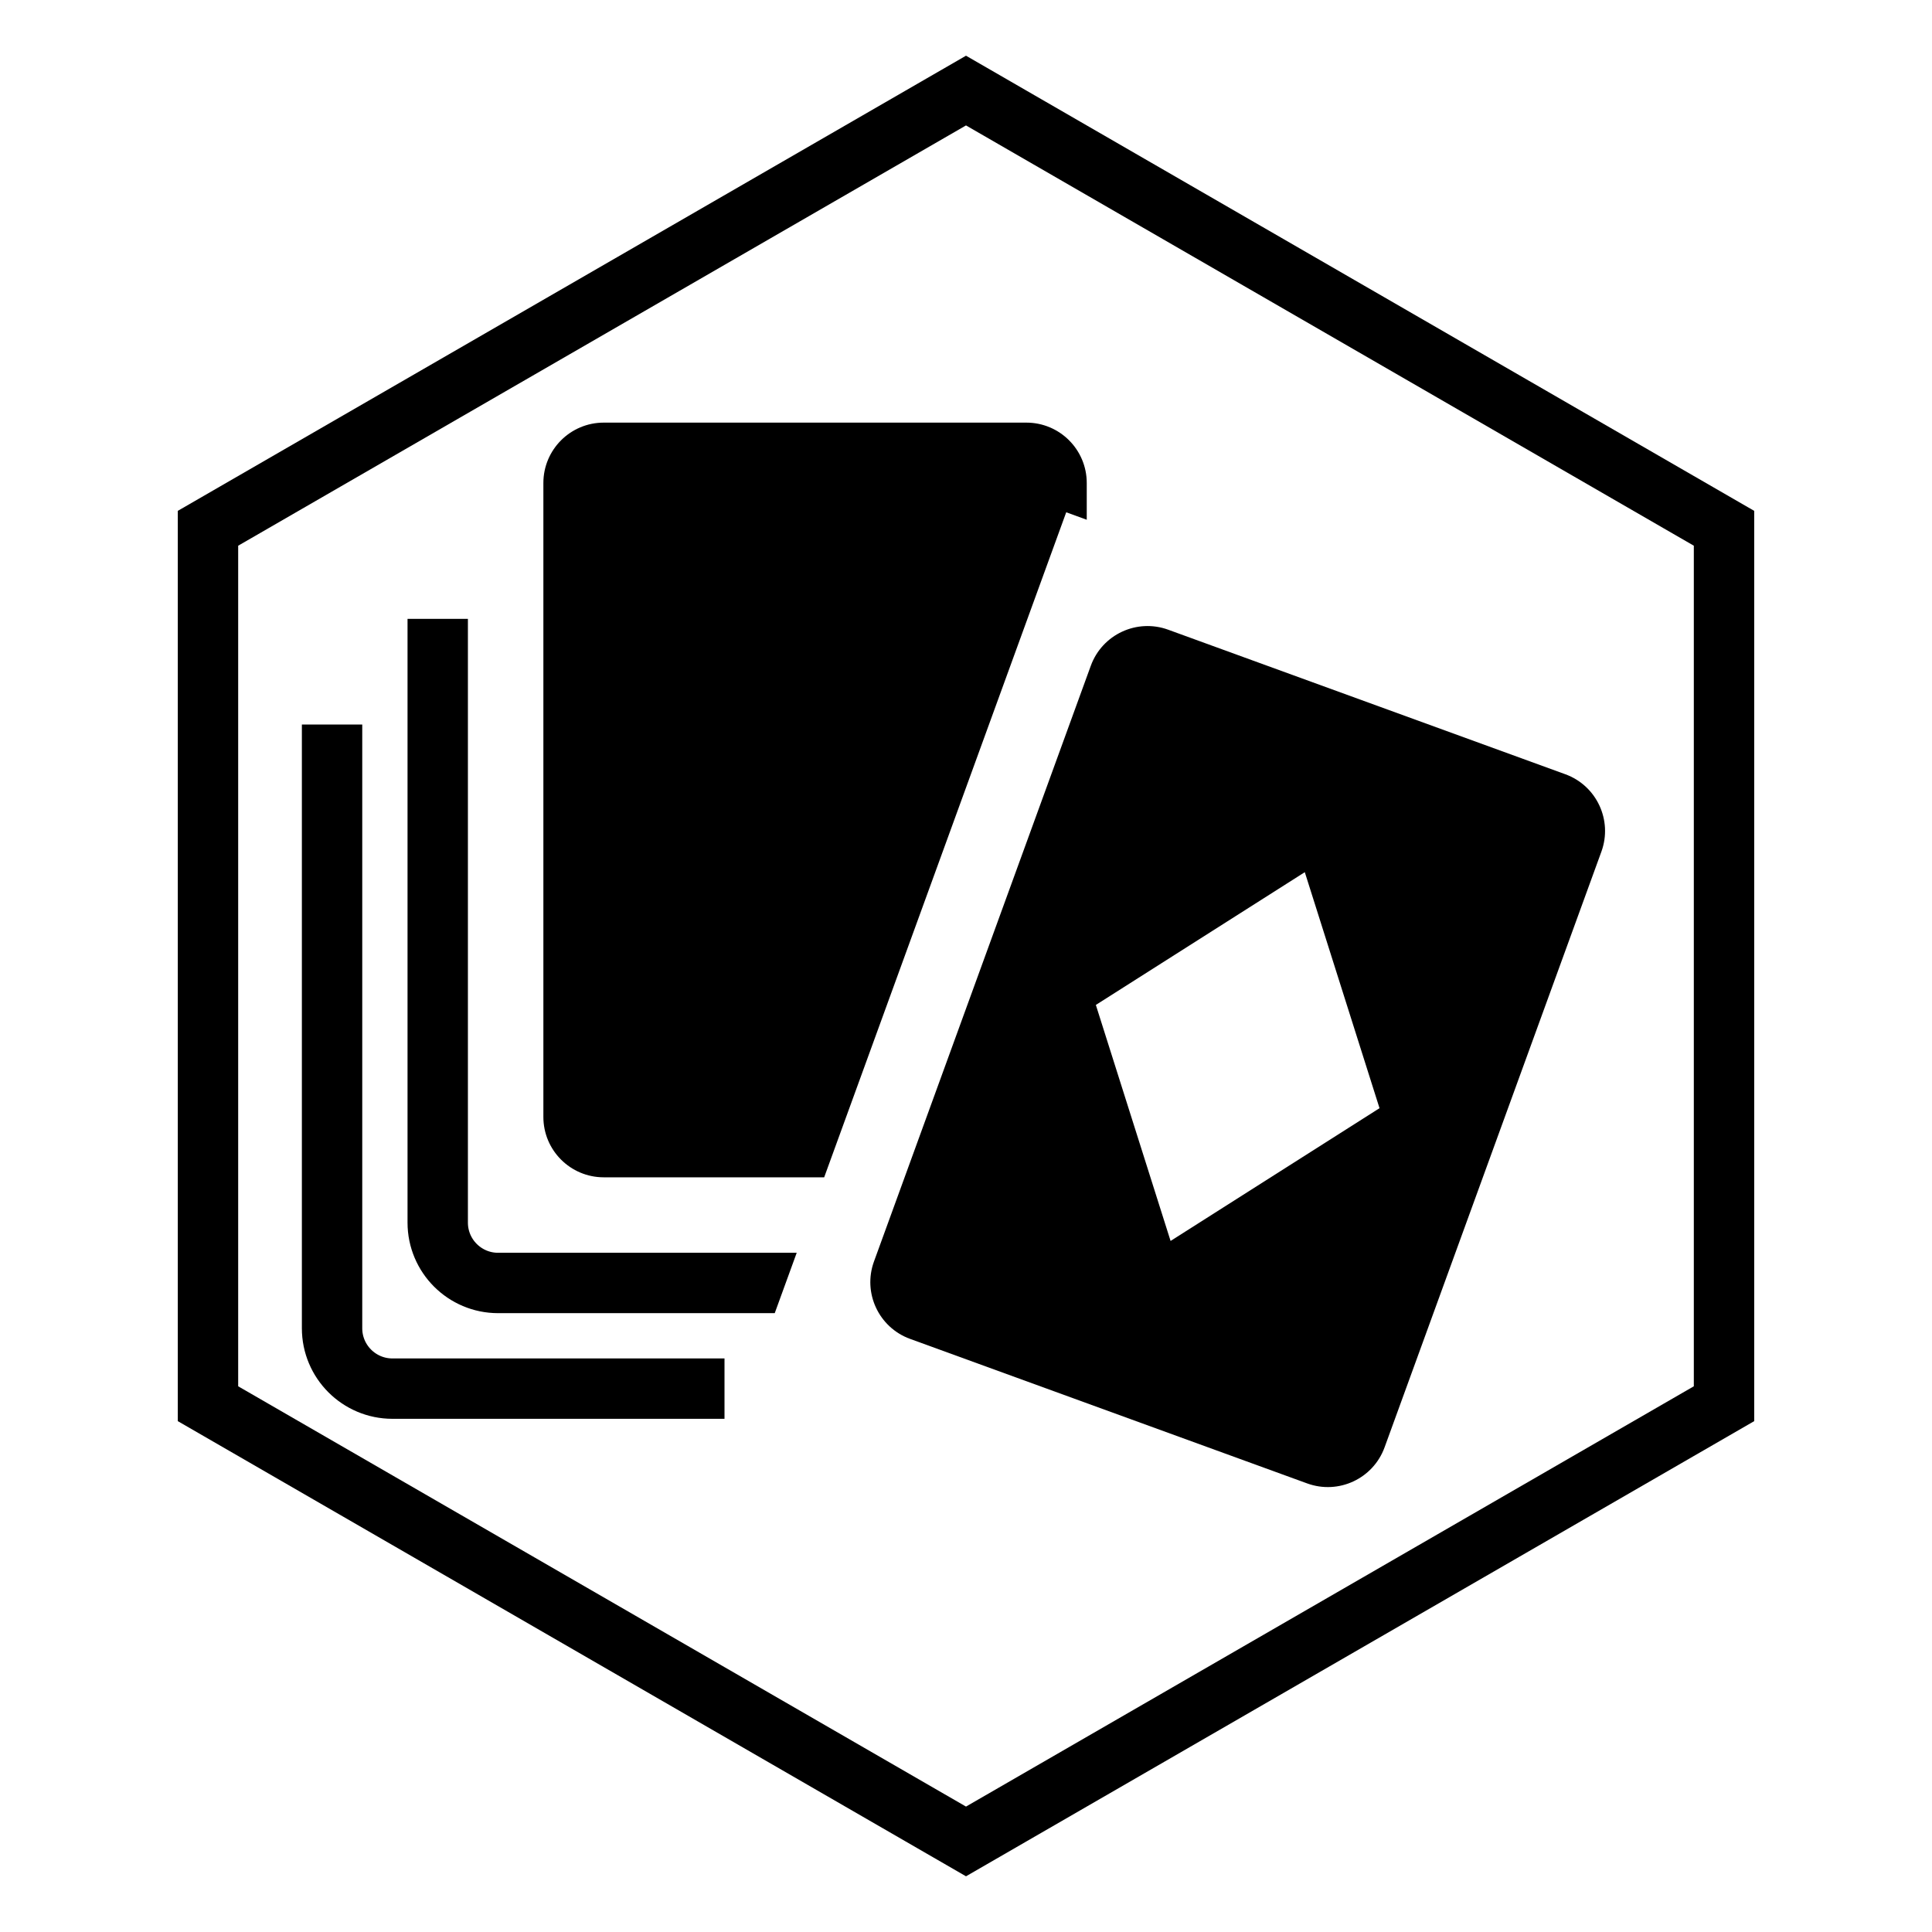
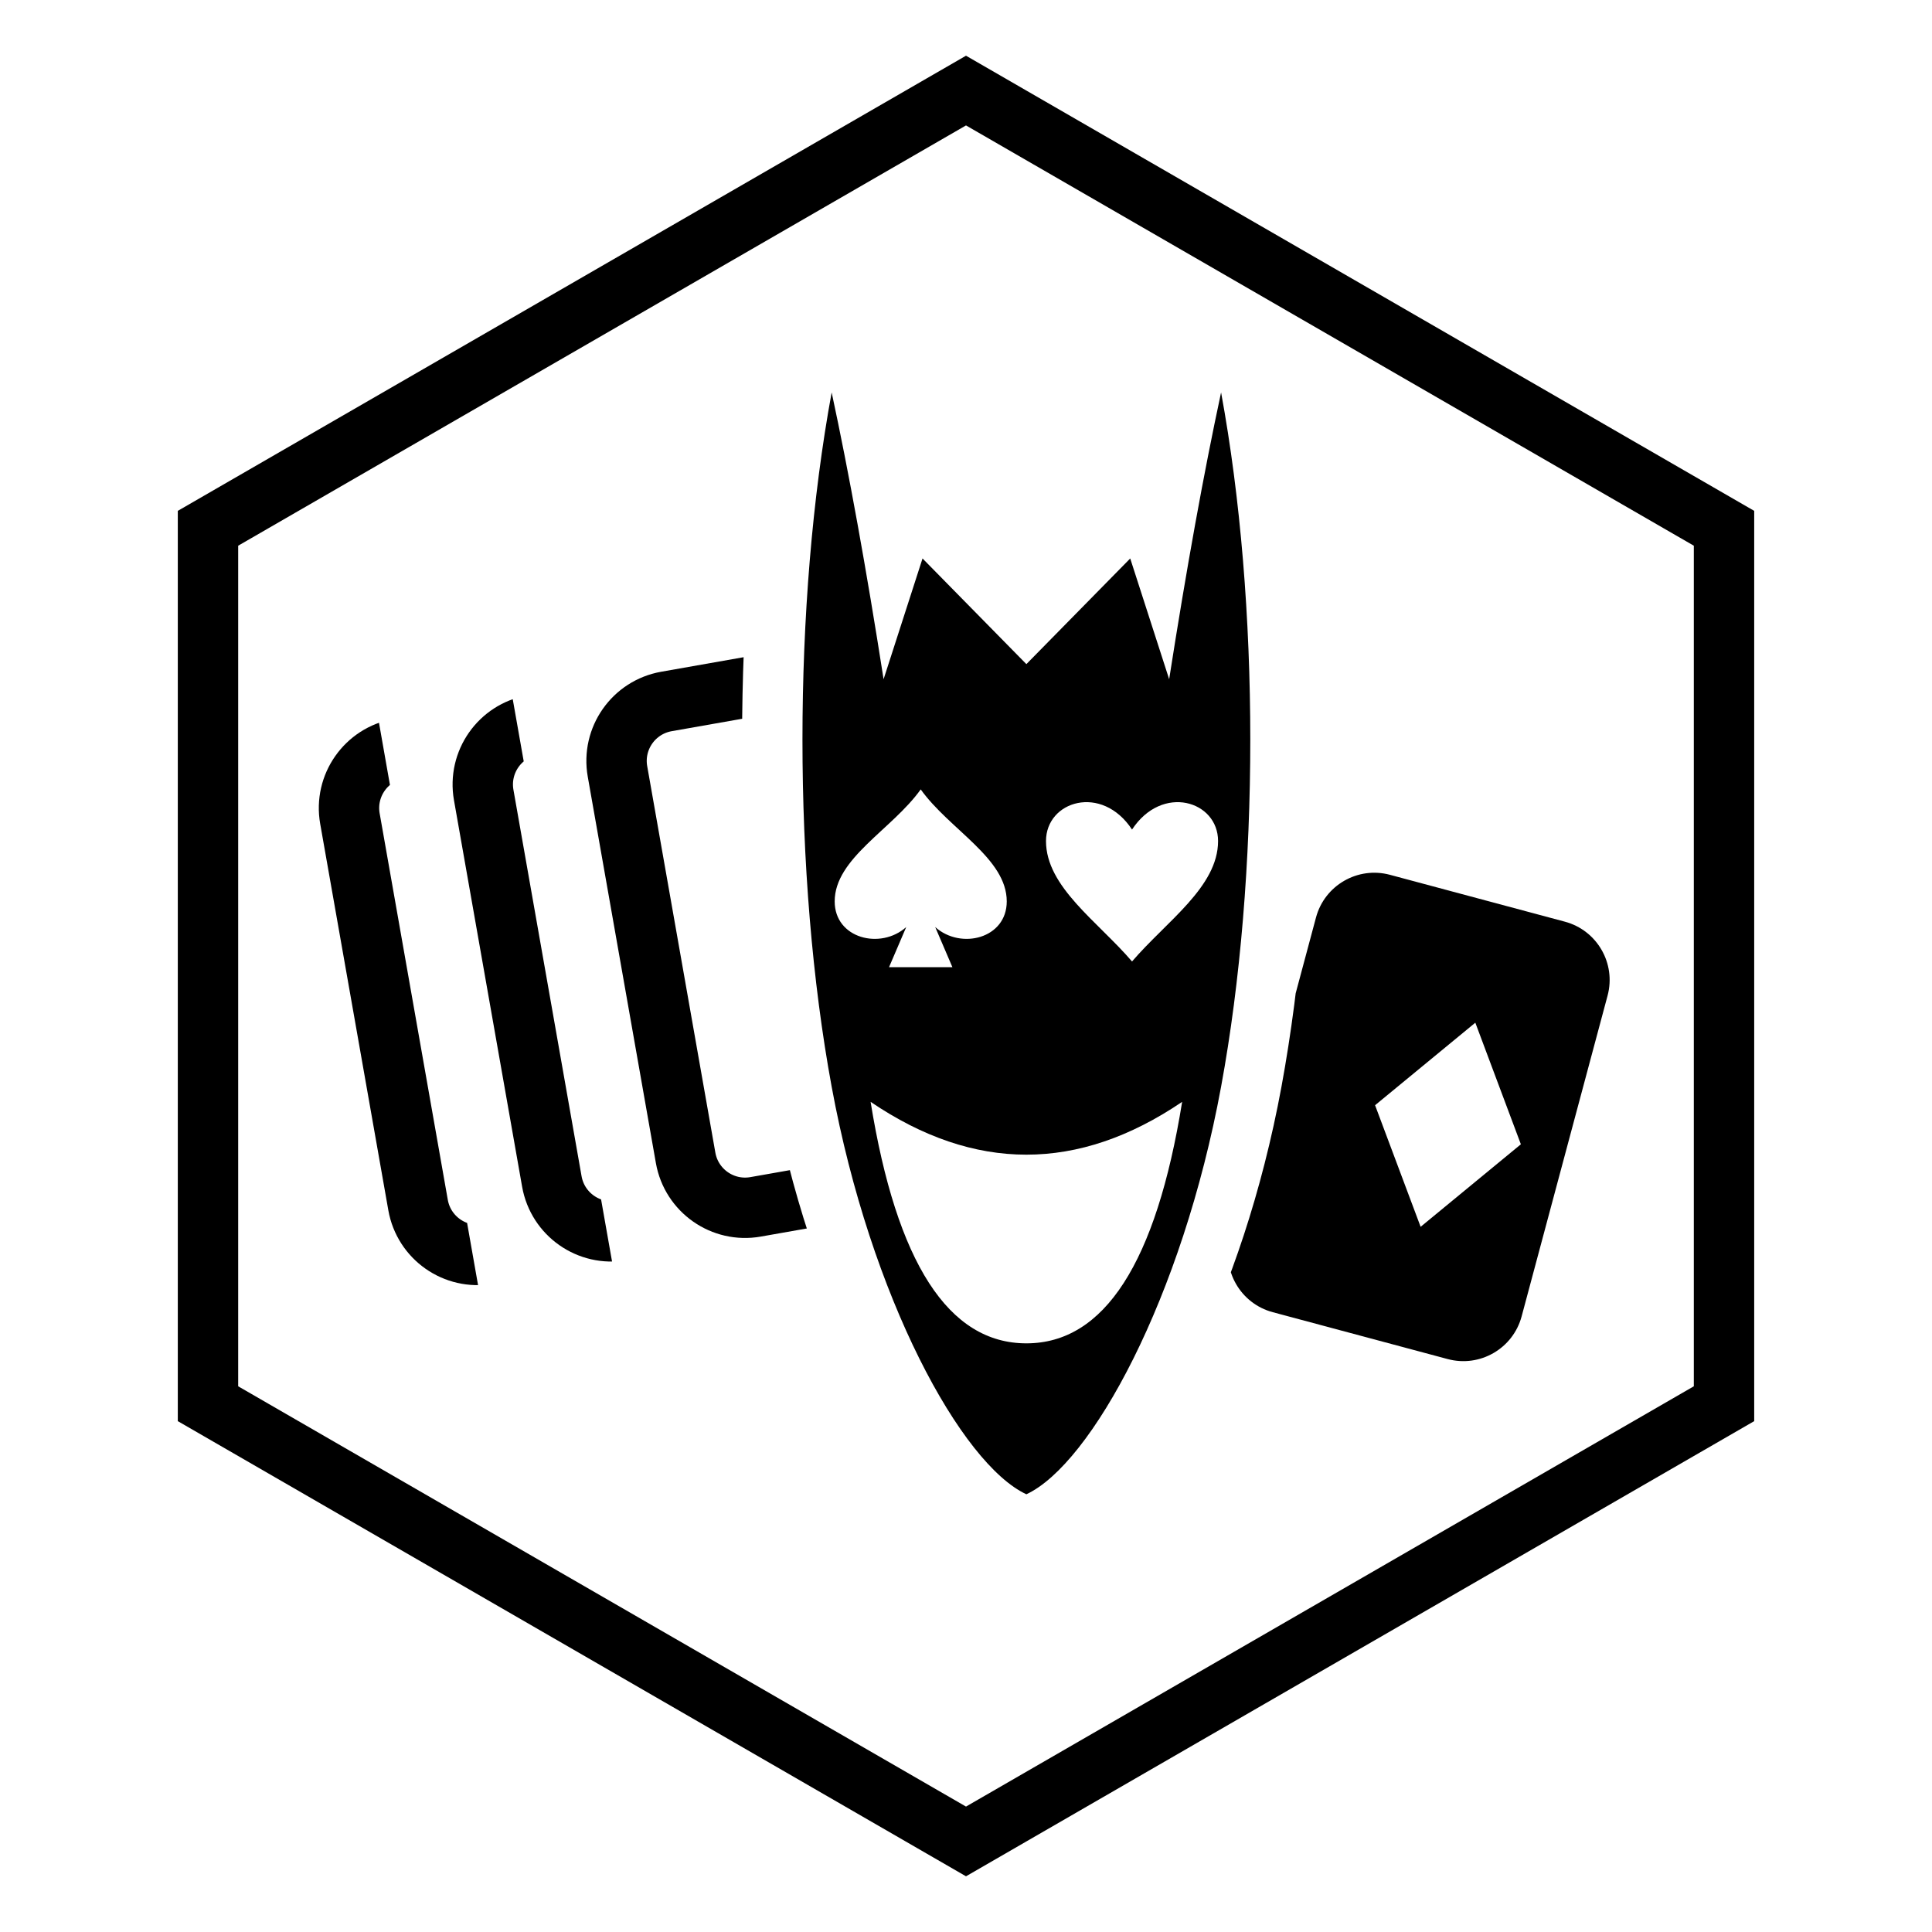
<svg xmlns="http://www.w3.org/2000/svg" viewBox="0 0 64 64">
  <defs>
-     <clipPath id="bai-gap">
-       <path clip-rule="evenodd" d="M0 0H64V64H0ZM35.32 16.97L56.94 24.84L46.68 53.03L25.06 45.16Z" />
+     <clipPath id="bai-left">
+       <path d="M0 0H25.55L25.55 13C24.26 20 24.26 29 25.55 36C26.84 43 29.85 48.5 32 49.5V64H0Z" />
+     </clipPath>
+     <clipPath id="bai-right">
+       <path d="M64 0H42.45L42.45 13C43.74 20 43.74 29 42.45 36C41.16 43 38.15 48.5 36 49.5V64H64Z" />
+     </clipPath>
+     <clipPath id="bai-card1">
+       <path clip-rule="evenodd" d="M0 0H64V64H0ZM16.63 21.15L33.37 18.2L37.37 40.85L20.63 43.8Z" />
+     </clipPath>
+     <clipPath id="bai-card2">
+       <path clip-rule="evenodd" d="M0 0H64V64H0ZM12.2 21.93L28.94 18.98L32.94 41.63L16.19 44.58Z" />
    </clipPath>
  </defs>
-   <path fill="none" stroke="currentColor" stroke-width="2" d="M32 3L57.11 17.5V46.5L32 61L6.89 46.5V17.5Z" />
-   <g clip-path="url(#bai-gap)">
-     <path fill="none" stroke="currentColor" stroke-width="2" d="M14.5 20.5V40.5a2 2 0 0 0 2 2H29.5M11 24V44a2 2 0 0 0 2 2H24" />
-     <rect fill="currentColor" x="18" y="14" width="18" height="25" rx="2" />
+   <path fill="none" stroke="currentColor" stroke-width="2" d="M32 3L57.11 17.5L57.11 46.5L32 61L6.89 46.5L6.89 17.5Z" />
+   <g fill="none" stroke="currentColor" stroke-width="2" clip-path="url(#bai-left)">
+     <rect x="21.5" y="22.5" width="11" height="17" rx="2" transform="rotate(-10 27 31)" />
+     <g clip-path="url(#bai-card1)">
+       <rect x="17" y="22.5" width="11" height="17" rx="2" transform="rotate(-10 27 31)" />
+     </g>
+     <g clip-path="url(#bai-card1)">
+       <g clip-path="url(#bai-card2)">
+         <rect x="12.5" y="22.5" width="11" height="17" rx="2" transform="rotate(-10 27 31)" />
+       </g>
+     </g>
  </g>
-   <path fill="currentColor" fill-rule="evenodd" transform="rotate(20 41 35)" d="M34 22.5h14a2 2 0 0 1 2 2v21a2 2 0 0 1-2 2h-14a2 2 0 0 1-2-2v-21a2 2 0 0 1 2-2ZM41 28.5l5 6.5-5 6.5-5-6.5Z" />
+   <g clip-path="url(#bai-right)">
+     <path fill="currentColor" fill-rule="evenodd" transform="rotate(15 47 37)" d="M44 29.5h6a2 2 0 0 1 2 2v11a2 2 0 0 1-2 2h-6a2 2 0 0 1-2-2v-11a2 2 0 0 1 2-2ZM48 33.5l2.5 3.5-2.5 3.5-2.5-3.5Z" />
+   </g>
+   <path fill="currentColor" fill-rule="evenodd" d="M27.55 13C26.26 20 26.26 29 27.55 36C28.84 43 31.85 48.5 34 49.5C36.15 48.5 39.16 43 40.45 36C41.74 29 41.74 20 40.45 13Q39.59 17 38.73 22.5L37.44 18.5L34 22L30.56 18.5L29.27 22.5Q28.41 17 27.55 13ZM30.5 26.15C31.45 27.48 33.35 28.43 33.35 29.86C33.35 31.09 31.83 31.47 30.98 30.71L31.55 32.04H29.45L30.02 30.71C29.17 31.47 27.65 31.09 27.65 29.86C27.65 28.43 29.55 27.48 30.5 26.15ZM37.5 31.85C36.36 30.52 34.65 29.38 34.65 27.86C34.65 26.53 36.5 25.96 37.5 27.48C38.5 25.96 40.35 26.53 40.35 27.86C40.35 29.38 38.64 30.52 37.5 31.85ZM28.84 36.5Q34 40 39.16 36.5Q37.87 44.5 34 44.5Q30.13 44.5 28.84 36.5Z" />
</svg>
